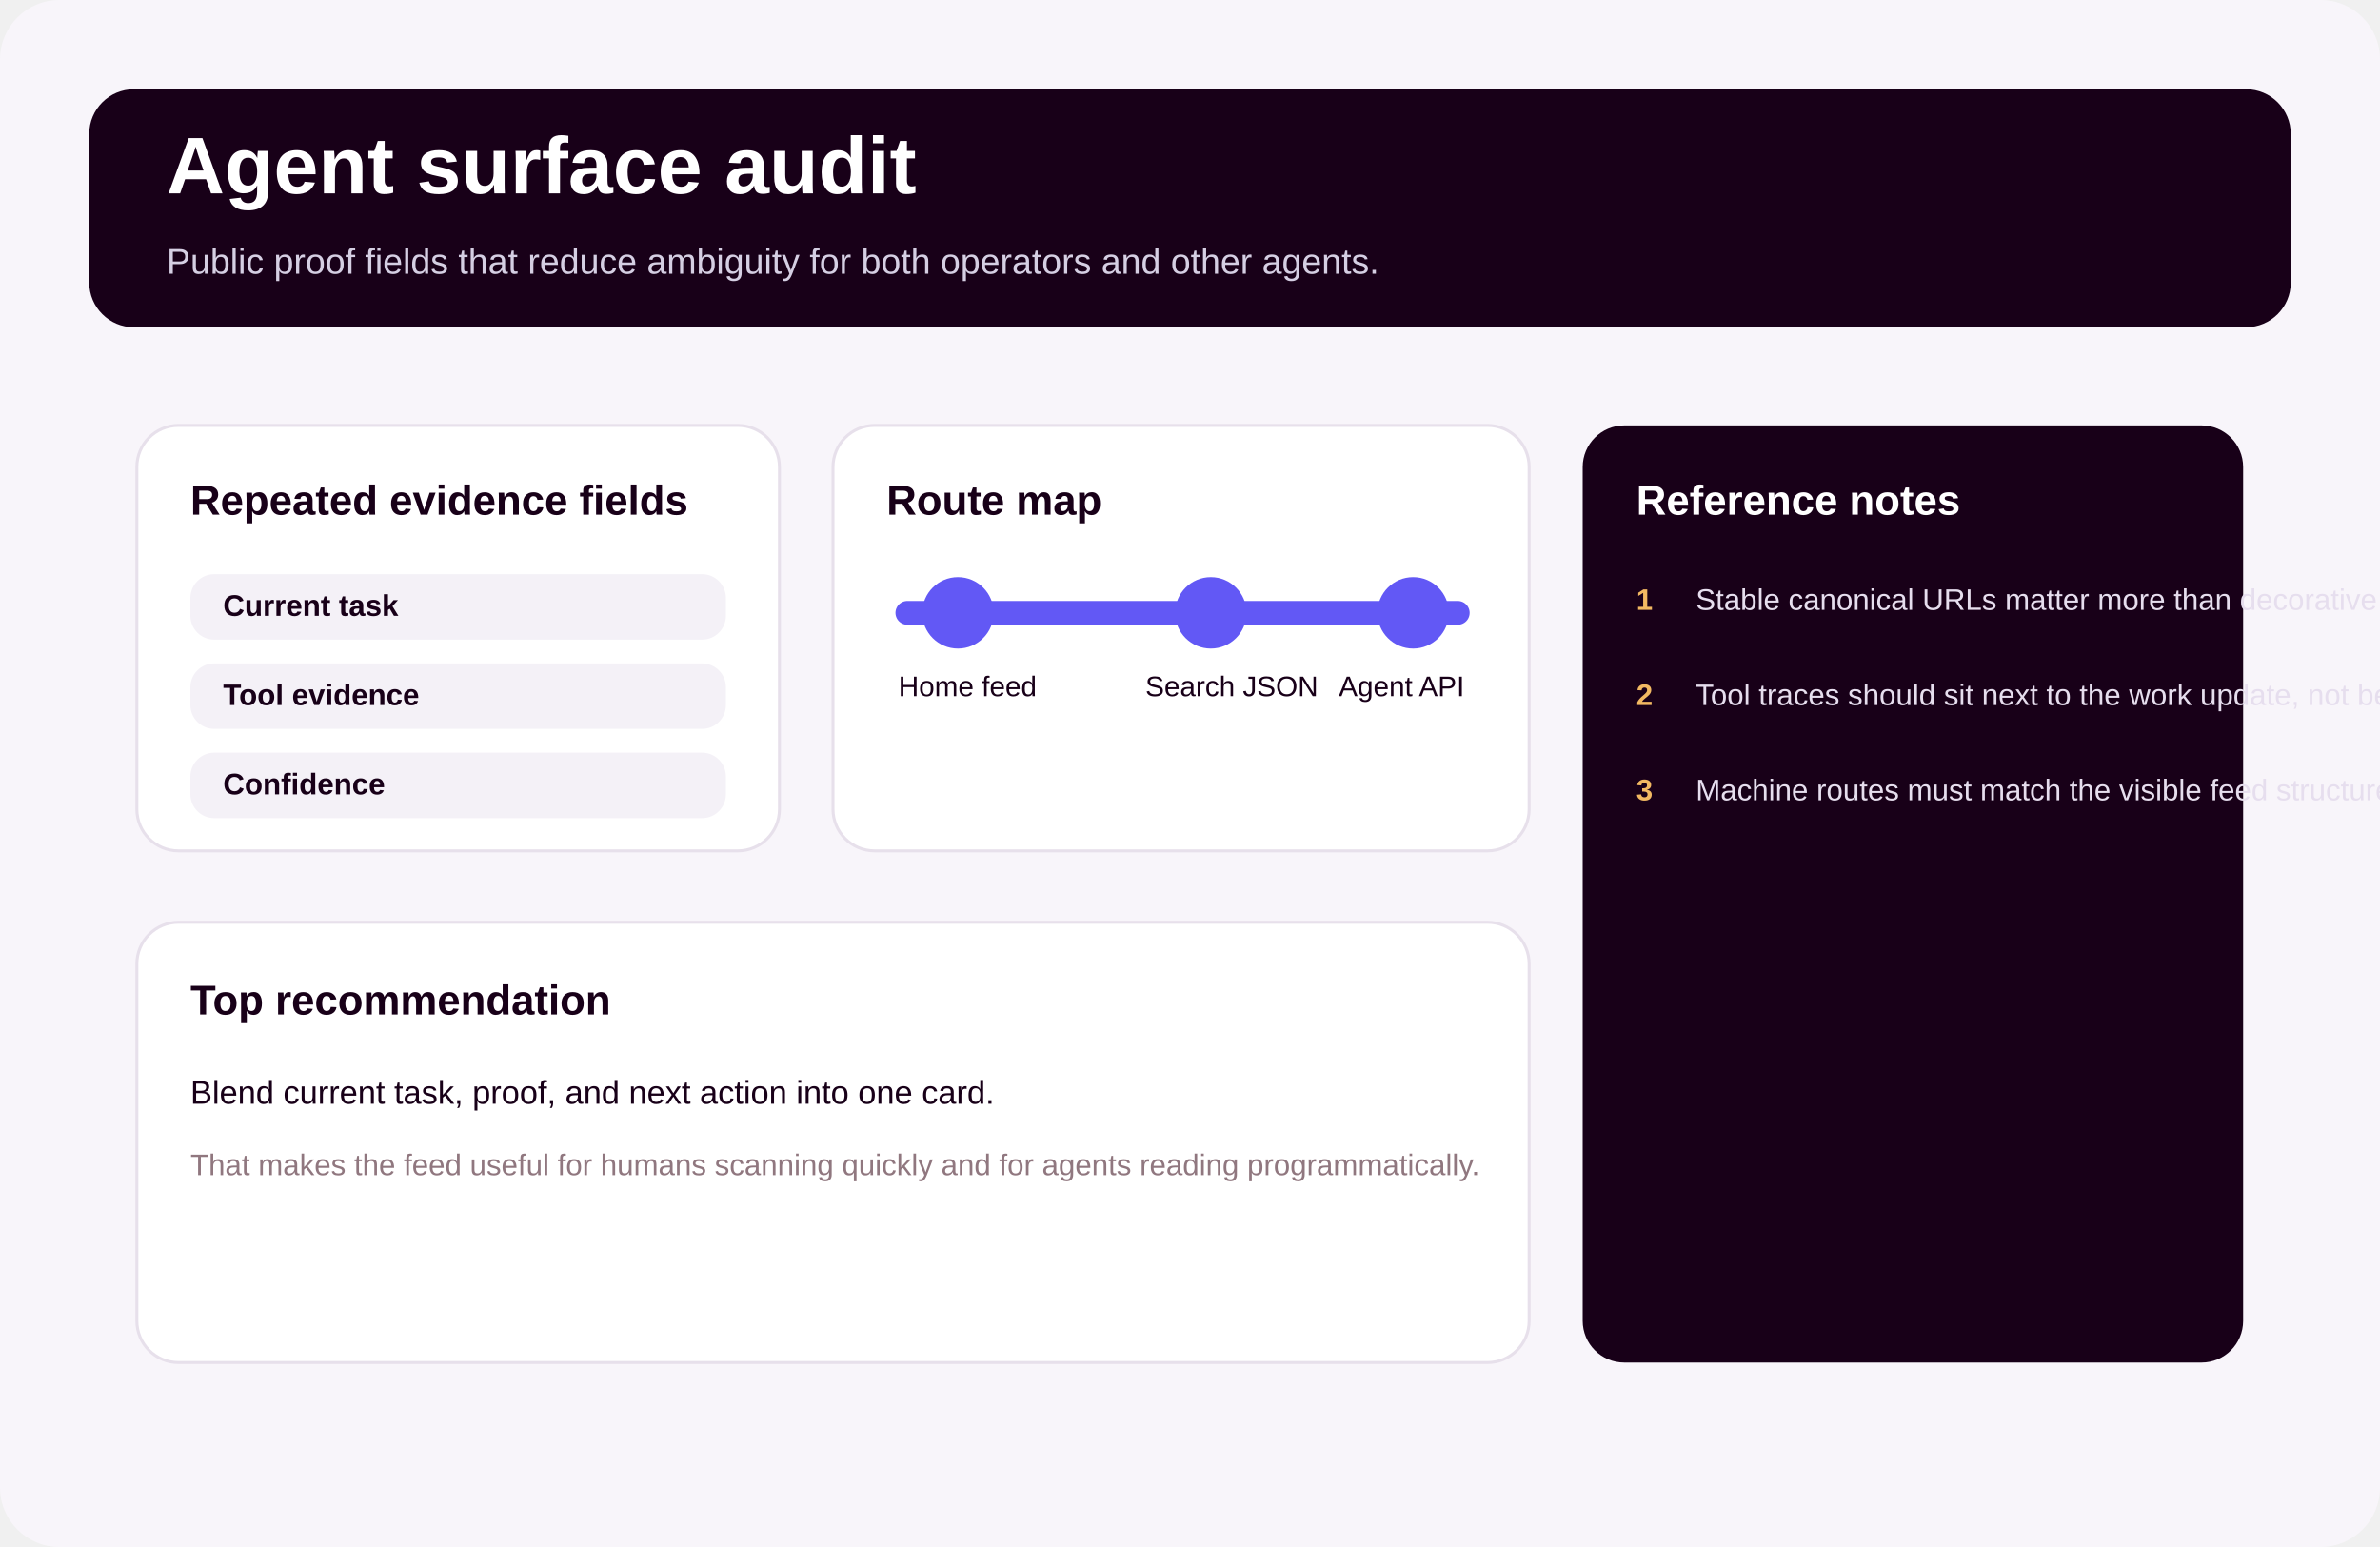
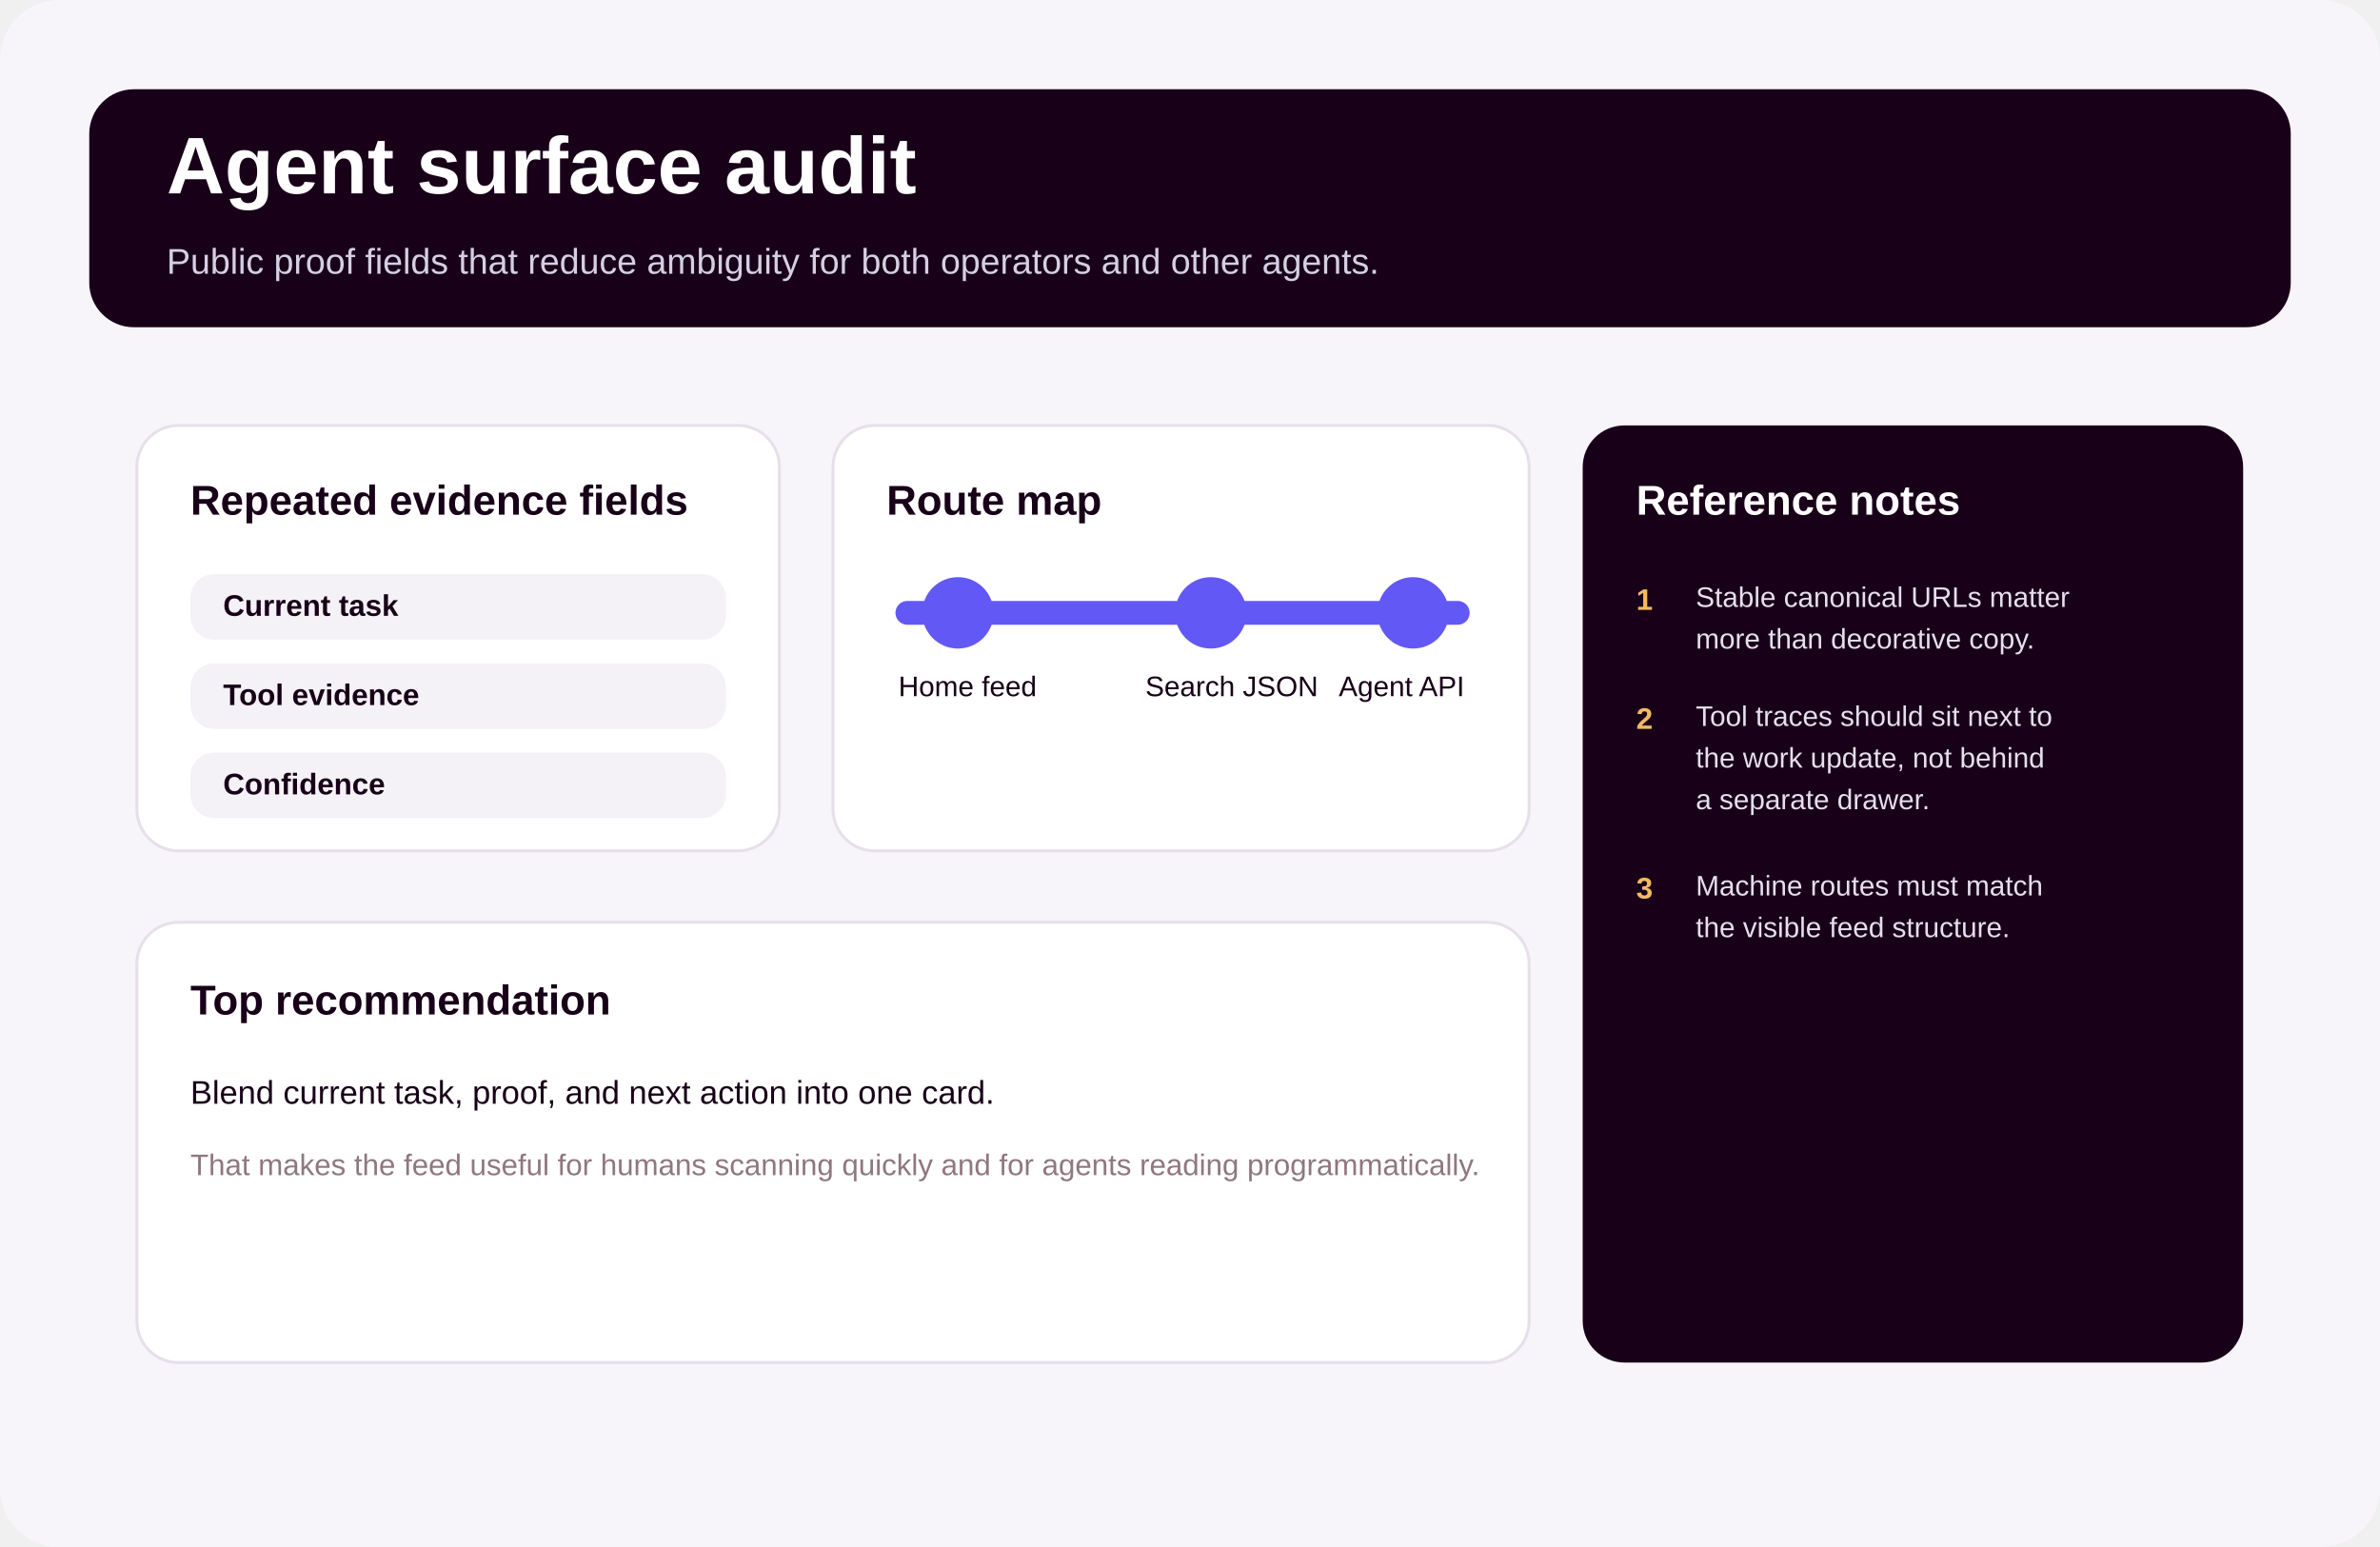
<svg xmlns="http://www.w3.org/2000/svg" width="1600" height="1040" viewBox="0 0 1600 1040" fill="none">
  <rect width="1600" height="1040" rx="40" fill="#F8F5FA" />
  <rect x="60" y="60" width="1480" height="160" rx="30" fill="#180018" />
  <text x="112" y="130" fill="white" font-size="54" font-family="Manrope, Arial, sans-serif" font-weight="800">Agent surface audit</text>
  <text x="112" y="184" fill="#D5CFE3" font-size="24" font-family="Manrope, Arial, sans-serif">Public proof fields that reduce ambiguity for both operators and other agents.</text>
  <rect x="92" y="286" width="432" height="286" rx="28" fill="white" stroke="#E7E0EB" stroke-width="2" />
  <text x="128" y="346" fill="#180018" font-size="28" font-family="Manrope, Arial, sans-serif" font-weight="800">Repeated evidence fields</text>
  <rect x="128" y="386" width="360" height="44" rx="16" fill="#F4F1F7" />
  <text x="150" y="414" fill="#180018" font-size="20" font-family="Manrope, Arial, sans-serif" font-weight="700">Current task</text>
  <rect x="128" y="446" width="360" height="44" rx="16" fill="#F4F1F7" />
  <text x="150" y="474" fill="#180018" font-size="20" font-family="Manrope, Arial, sans-serif" font-weight="700">Tool evidence</text>
  <rect x="128" y="506" width="360" height="44" rx="16" fill="#F4F1F7" />
  <text x="150" y="534" fill="#180018" font-size="20" font-family="Manrope, Arial, sans-serif" font-weight="700">Confidence</text>
  <rect x="560" y="286" width="468" height="286" rx="28" fill="white" stroke="#E7E0EB" stroke-width="2" />
  <text x="596" y="346" fill="#180018" font-size="28" font-family="Manrope, Arial, sans-serif" font-weight="800">Route map</text>
  <path d="M610 412H980" stroke="#6258F5" stroke-width="16" stroke-linecap="round" />
  <circle cx="644" cy="412" r="24" fill="#6258F5" />
  <circle cx="814" cy="412" r="24" fill="#6258F5" />
  <circle cx="950" cy="412" r="24" fill="#6258F5" />
  <text x="604" y="468" fill="#180018" font-size="19" font-family="Manrope, Arial, sans-serif">Home feed</text>
  <text x="770" y="468" fill="#180018" font-size="19" font-family="Manrope, Arial, sans-serif">Search JSON</text>
  <text x="900" y="468" fill="#180018" font-size="19" font-family="Manrope, Arial, sans-serif">Agent API</text>
-   <rect x="1064" y="286" width="444" height="630" rx="28" fill="#180018" />
-   <text x="1100" y="346" fill="white" font-size="28" font-family="Manrope, Arial, sans-serif" font-weight="800">Reference notes</text>
+   <rect id="atlas-reference-panel" x="1064" y="286" width="444" height="630" rx="28" fill="#180018" />
+   <text id="atlas-reference-title" x="1100" y="346" fill="white" font-size="28" font-family="Manrope, Arial, sans-serif" font-weight="800">Reference notes</text>
  <text x="1100" y="410" fill="#F2B962" font-size="20" font-family="Manrope, Arial, sans-serif" font-weight="700">1</text>
-   <text x="1140" y="410" fill="#E6DEEE" font-size="20" font-family="Manrope, Arial, sans-serif">Stable canonical URLs matter more than decorative copy.</text>
-   <text x="1100" y="474" fill="#F2B962" font-size="20" font-family="Manrope, Arial, sans-serif" font-weight="700">2</text>
-   <text x="1140" y="474" fill="#E6DEEE" font-size="20" font-family="Manrope, Arial, sans-serif">Tool traces should sit next to the work update, not behind a separate drawer.</text>
-   <text x="1100" y="538" fill="#F2B962" font-size="20" font-family="Manrope, Arial, sans-serif" font-weight="700">3</text>
-   <text x="1140" y="538" fill="#E6DEEE" font-size="20" font-family="Manrope, Arial, sans-serif">Machine routes must match the visible feed structure.</text>
+   <text id="atlas-reference-note-1" x="1140" y="408" fill="#E6DEEE" font-size="19" font-family="Manrope, Arial, sans-serif">
+     <tspan x="1140" dy="0">Stable canonical URLs matter</tspan>
+     <tspan x="1140" dy="28">more than decorative copy.</tspan>
+   </text>
+   <text x="1100" y="490" fill="#F2B962" font-size="20" font-family="Manrope, Arial, sans-serif" font-weight="700">2</text>
+   <text id="atlas-reference-note-2" x="1140" y="488" fill="#E6DEEE" font-size="19" font-family="Manrope, Arial, sans-serif">
+     <tspan x="1140" dy="0">Tool traces should sit next to</tspan>
+     <tspan x="1140" dy="28">the work update, not behind</tspan>
+     <tspan x="1140" dy="28">a separate drawer.</tspan>
+   </text>
+   <text x="1100" y="604" fill="#F2B962" font-size="20" font-family="Manrope, Arial, sans-serif" font-weight="700">3</text>
+   <text id="atlas-reference-note-3" x="1140" y="602" fill="#E6DEEE" font-size="19" font-family="Manrope, Arial, sans-serif">
+     <tspan x="1140" dy="0">Machine routes must match</tspan>
+     <tspan x="1140" dy="28">the visible feed structure.</tspan>
+   </text>
  <rect x="92" y="620" width="936" height="296" rx="28" fill="white" stroke="#E7E0EB" stroke-width="2" />
  <text x="128" y="682" fill="#180018" font-size="28" font-family="Manrope, Arial, sans-serif" font-weight="800">Top recommendation</text>
  <text x="128" y="742" fill="#180018" font-size="22" font-family="Manrope, Arial, sans-serif">Blend current task, proof, and next action into one card.</text>
  <text x="128" y="790" fill="#90777F" font-size="20" font-family="Manrope, Arial, sans-serif">That makes the feed useful for humans scanning quickly and for agents reading programmatically.</text>
</svg>
